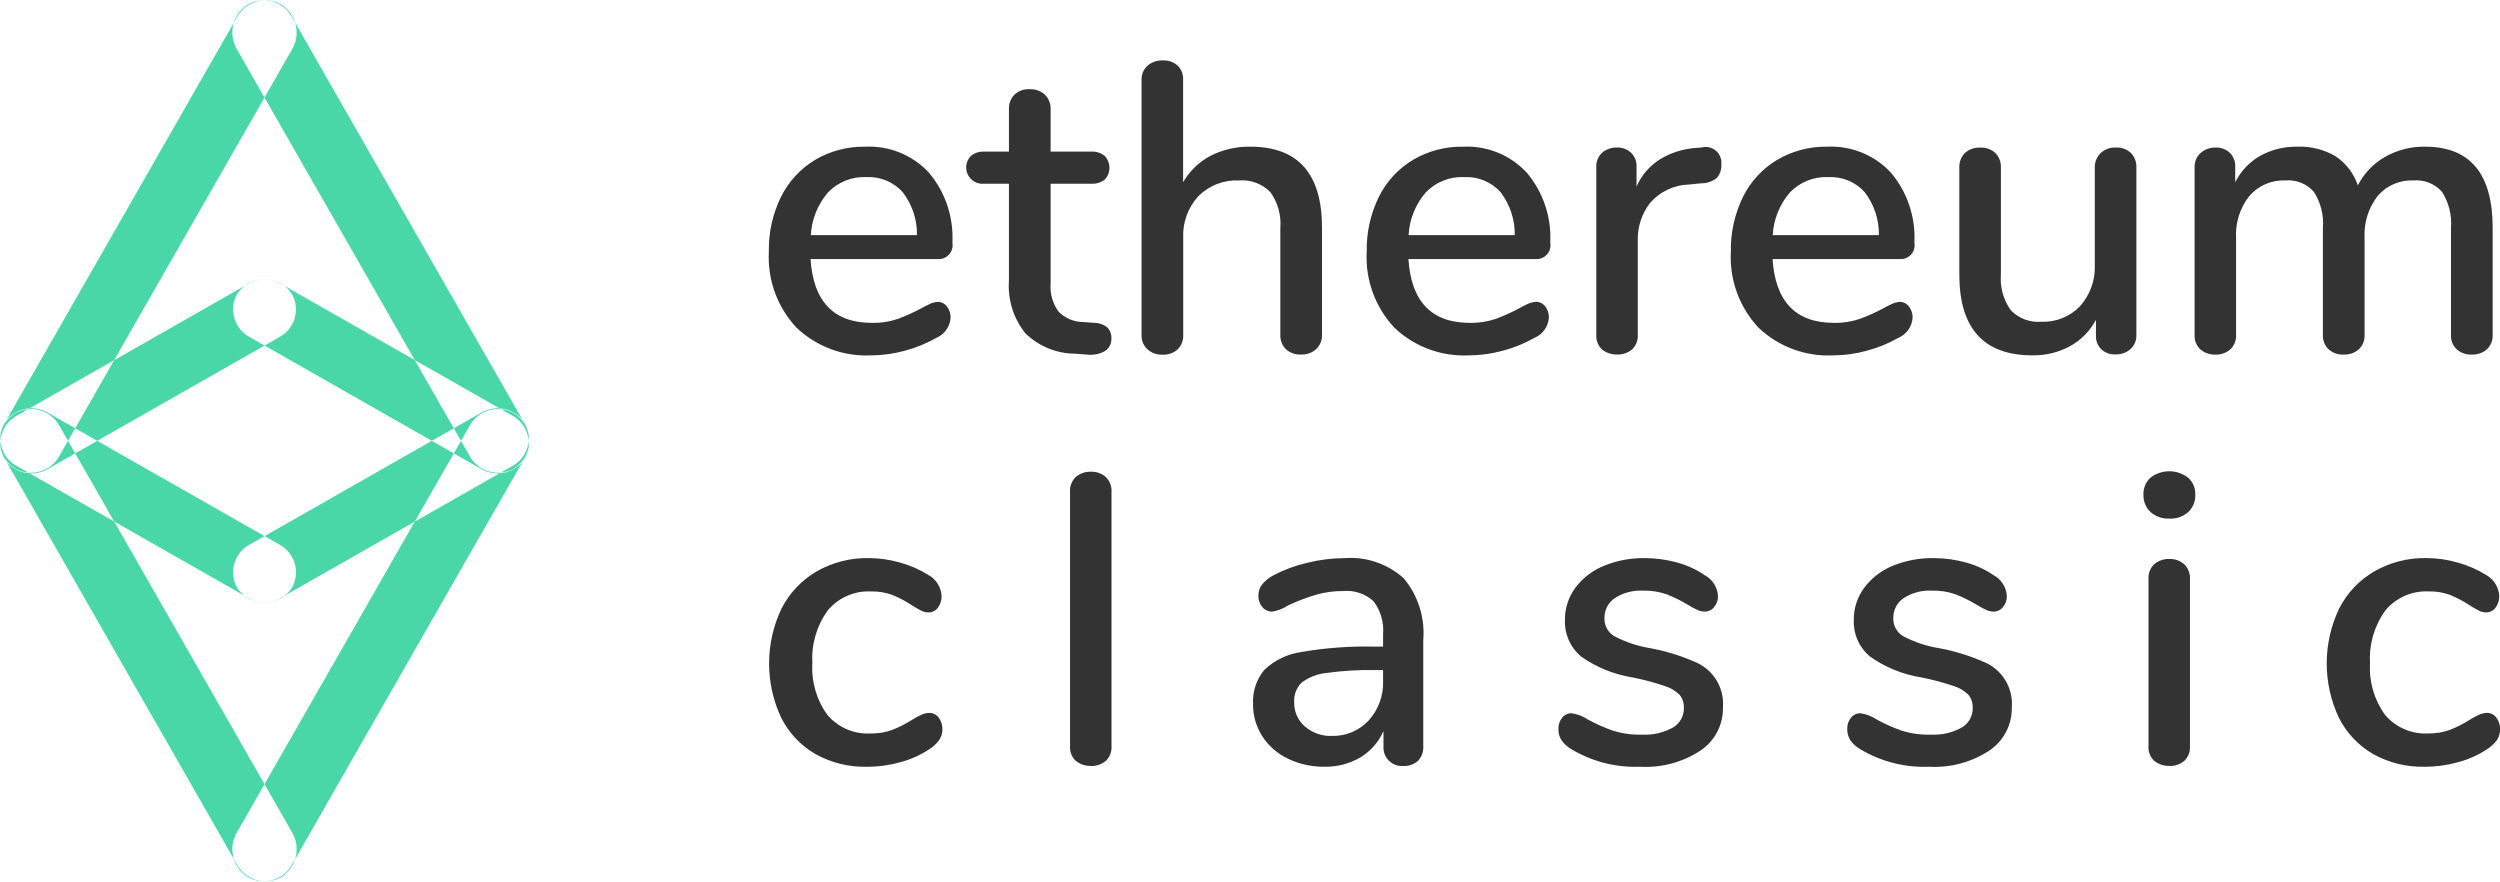
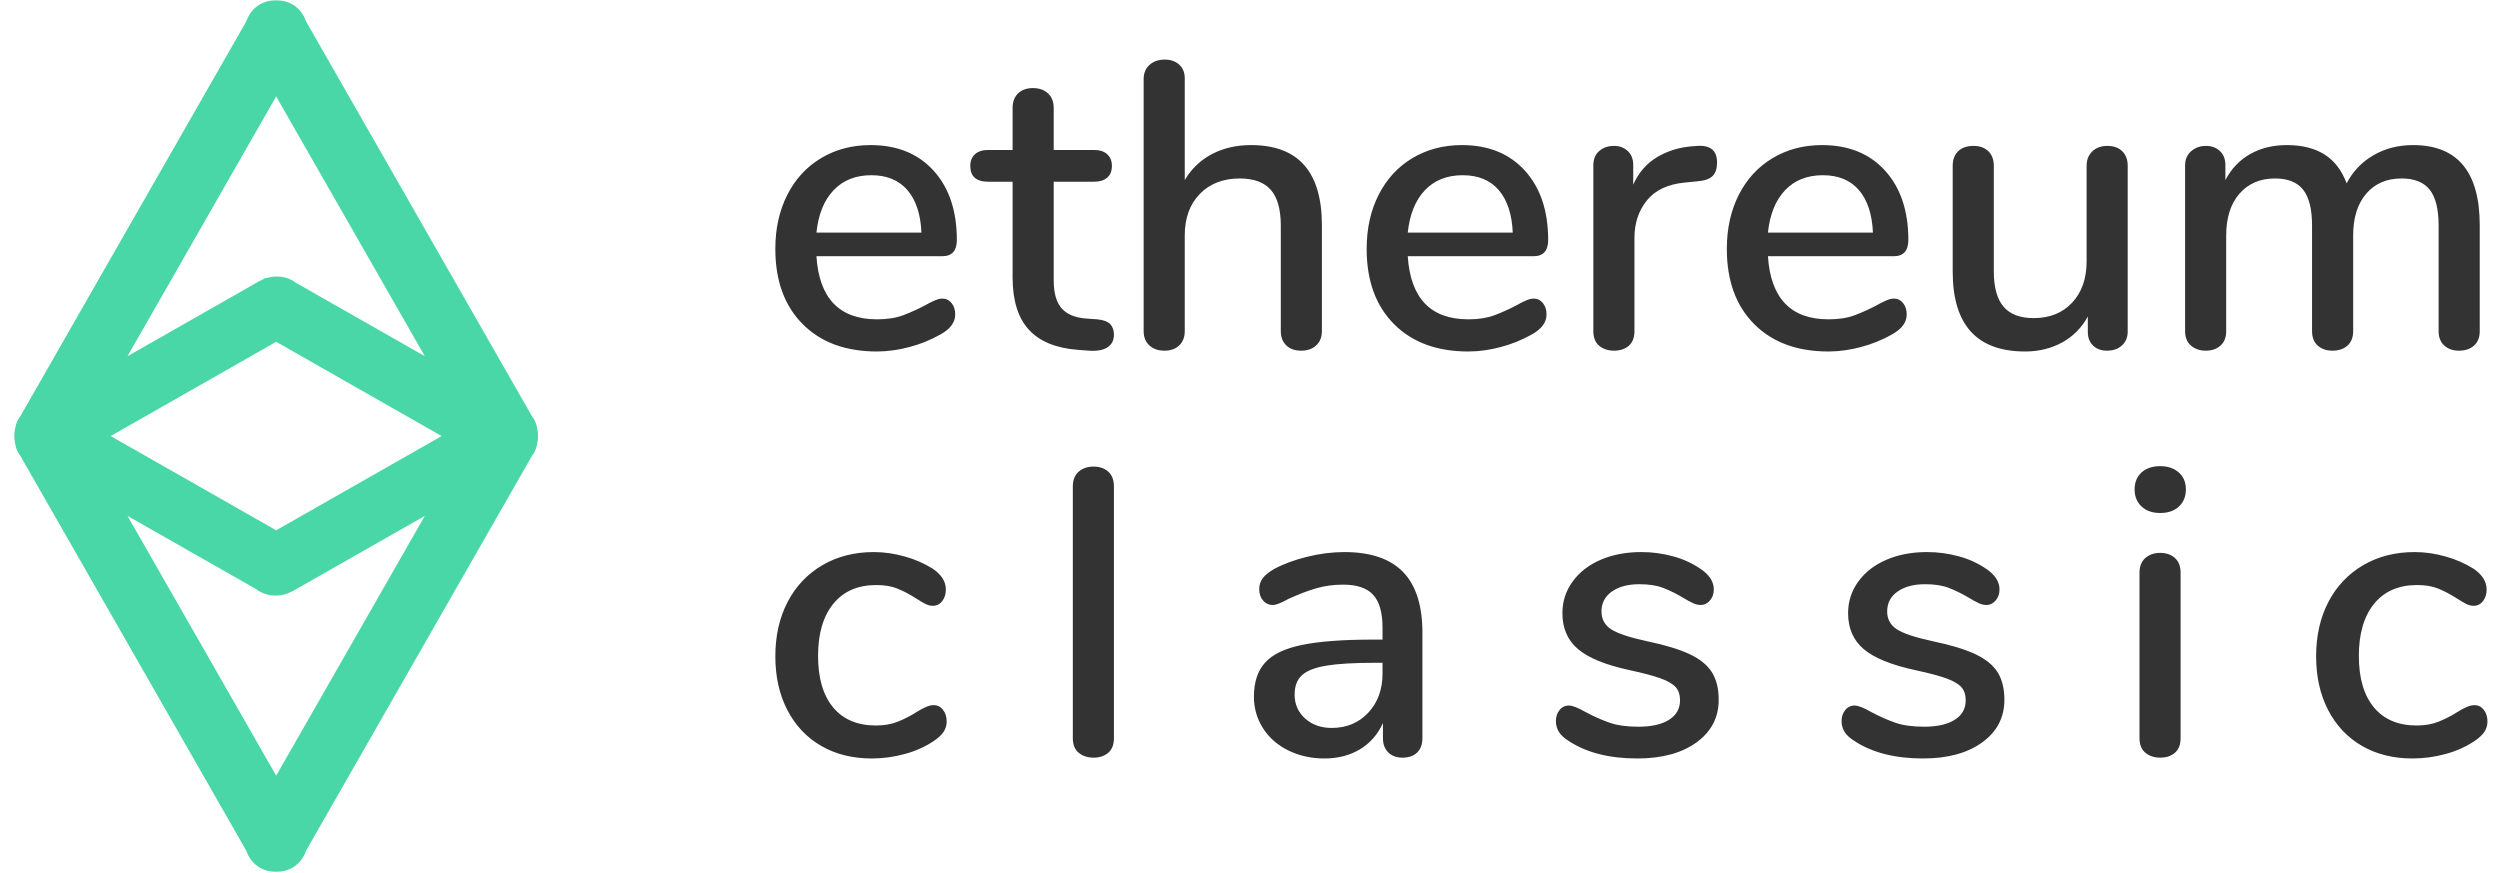
- <svg xmlns="http://www.w3.org/2000/svg" data-name="-e-logo_etc_top" width="85.062" height="30">
-   <path data-name="Прямоугольник, скругл. углы 4" d="M8.44.15a1.1 1.1 0 0 1 1.5.44l7.911 13.823a1.124 1.124 0 0 1-.375 1.534 1.1 1.1 0 0 1-1.5-.44L8.065 1.685A1.124 1.124 0 0 1 8.44.15zm1.12 0a1.1 1.1 0 0 0-1.5.44L.15 14.413a1.124 1.124 0 0 0 .374 1.534 1.1 1.1 0 0 0 1.5-.44l7.91-13.823A1.124 1.124 0 0 0 9.56.15zm-1.5 9.863a1.107 1.107 0 0 1 1.511-.348l7.841 4.466a1.076 1.076 0 0 1 .45 1.465 1.107 1.107 0 0 1-1.511.348L8.51 11.478a1.076 1.076 0 0 1-.451-1.464zm1.882 0a1.107 1.107 0 0 0-1.511-.348L.59 14.131a1.076 1.076 0 0 0-.45 1.465 1.107 1.107 0 0 0 1.511.348l7.841-4.466a1.076 1.076 0 0 0 .449-1.464zM8.44 29.85a1.1 1.1 0 0 0 1.5-.44l7.911-13.823a1.124 1.124 0 0 0-.375-1.534 1.1 1.1 0 0 0-1.5.44L8.065 28.315a1.124 1.124 0 0 0 .375 1.535zm1.12 0a1.1 1.1 0 0 1-1.5-.44L.15 15.587a1.124 1.124 0 0 1 .374-1.534 1.1 1.1 0 0 1 1.5.44l7.91 13.822a1.124 1.124 0 0 1-.374 1.535zm-1.5-9.864a1.107 1.107 0 0 0 1.511.348l7.841-4.466a1.076 1.076 0 0 0 .45-1.465 1.107 1.107 0 0 0-1.511-.348L8.51 18.521a1.076 1.076 0 0 0-.451 1.465zm1.882 0a1.107 1.107 0 0 1-1.511.348L.59 15.868a1.076 1.076 0 0 1-.45-1.465 1.107 1.107 0 0 1 1.511-.348l7.841 4.466a1.076 1.076 0 0 1 .449 1.465z" fill-rule="evenodd" fill="#4ad7a7" />
-   <path data-name="ethereum classic" d="M31.911 10.271a.764.764 0 0 0-.315.091q-.189.091-.231.119a6.5 6.5 0 0 1-.8.364 2.576 2.576 0 0 1-.9.14q-1.946 0-2.086-2.171h4.326a.472.472 0 0 0 .5-.56 3.416 3.416 0 0 0-.8-2.381 2.779 2.779 0 0 0-2.17-.882 3.25 3.25 0 0 0-1.7.448 3.044 3.044 0 0 0-1.162 1.26 4.058 4.058 0 0 0-.413 1.863 3.509 3.509 0 0 0 .938 2.584 3.447 3.447 0 0 0 2.562.945 4.338 4.338 0 0 0 1.113-.154 4.42 4.42 0 0 0 1.071-.434.805.805 0 0 0 .5-.686.6.6 0 0 0-.126-.392.4.4 0 0 0-.322-.154zm-2.436-4.244a1.548 1.548 0 0 1 1.239.511A2.341 2.341 0 0 1 31.2 8h-3.612a2.43 2.43 0 0 1 .588-1.457 1.709 1.709 0 0 1 1.3-.518zm7.77 4.958l-.392-.028a1.182 1.182 0 0 1-.833-.35 1.43 1.43 0 0 1-.273-.966v-3.39h1.386a.671.671 0 0 0 .455-.14.584.584 0 0 0 0-.805.651.651 0 0 0-.455-.147h-1.386V3.717a.654.654 0 0 0-.2-.5.73.73 0 0 0-.518-.182.708.708 0 0 0-.511.182.668.668 0 0 0-.189.5v1.442h-.84a.652.652 0 0 0-.455.147.557.557 0 0 0 .455.945h.84v3.291a2.576 2.576 0 0 0 .56 1.8 2.453 2.453 0 0 0 1.694.693l.378.028a1.013 1.013 0 0 0 .637-.119.483.483 0 0 0 .217-.427.5.5 0 0 0-.133-.371.7.7 0 0 0-.441-.161zm5.292-5.994a2.855 2.855 0 0 0-1.344.308 2.344 2.344 0 0 0-.938.9v-3.5a.609.609 0 0 0-.189-.469.7.7 0 0 0-.5-.175.758.758 0 0 0-.525.182.627.627 0 0 0-.2.49v8.669a.635.635 0 0 0 .2.49.734.734 0 0 0 .518.182.706.706 0 0 0 .511-.182.649.649 0 0 0 .189-.49V8.1a1.962 1.962 0 0 1 .518-1.428 1.828 1.828 0 0 1 1.372-.532 1.349 1.349 0 0 1 1.071.392 1.841 1.841 0 0 1 .343 1.232v3.627a.649.649 0 0 0 .189.49.706.706 0 0 0 .511.182.73.73 0 0 0 .518-.182.635.635 0 0 0 .2-.49V7.75q0-2.759-2.436-2.759zm9.716 5.28a.764.764 0 0 0-.315.091q-.189.091-.231.119a6.5 6.5 0 0 1-.8.364 2.58 2.58 0 0 1-.9.14q-1.946 0-2.086-2.171h4.326a.472.472 0 0 0 .5-.56 3.416 3.416 0 0 0-.8-2.381 2.779 2.779 0 0 0-2.17-.882 3.247 3.247 0 0 0-1.7.448 3.038 3.038 0 0 0-1.162 1.26 4.058 4.058 0 0 0-.413 1.863 3.509 3.509 0 0 0 .938 2.584 3.446 3.446 0 0 0 2.562.945 4.338 4.338 0 0 0 1.113-.154A4.436 4.436 0 0 0 52.2 11.5a.805.805 0 0 0 .5-.686.6.6 0 0 0-.126-.392.4.4 0 0 0-.322-.154zm-2.436-4.244a1.548 1.548 0 0 1 1.239.511A2.341 2.341 0 0 1 51.539 8h-3.612a2.417 2.417 0 0 1 .588-1.457 1.709 1.709 0 0 1 1.3-.518zm8.078-1.008l-.2.014a2.73 2.73 0 0 0-1.2.378 2.058 2.058 0 0 0-.812.938v-.672a.627.627 0 0 0-.189-.483.664.664 0 0 0-.469-.175.755.755 0 0 0-.511.175.622.622 0 0 0-.2.5v5.7a.618.618 0 0 0 .2.5.774.774 0 0 0 .511.168.748.748 0 0 0 .5-.168.627.627 0 0 0 .2-.5v-3.21a1.993 1.993 0 0 1 .427-1.289 1.813 1.813 0 0 1 1.309-.616l.42-.042a.83.83 0 0 0 .532-.182.626.626 0 0 0 .154-.462.534.534 0 0 0-.672-.574zm6.748 5.252a.764.764 0 0 0-.315.091q-.189.091-.231.119a6.5 6.5 0 0 1-.8.364 2.58 2.58 0 0 1-.9.14q-1.946 0-2.086-2.171h4.326a.472.472 0 0 0 .5-.56 3.416 3.416 0 0 0-.8-2.381 2.779 2.779 0 0 0-2.17-.882 3.247 3.247 0 0 0-1.7.448 3.038 3.038 0 0 0-1.162 1.26 4.058 4.058 0 0 0-.413 1.863 3.509 3.509 0 0 0 .938 2.584 3.446 3.446 0 0 0 2.562.945 4.338 4.338 0 0 0 1.113-.154 4.436 4.436 0 0 0 1.071-.434.805.805 0 0 0 .5-.686.6.6 0 0 0-.126-.392.4.4 0 0 0-.322-.154zm-2.436-4.244a1.548 1.548 0 0 1 1.239.511A2.341 2.341 0 0 1 63.929 8h-3.612a2.417 2.417 0 0 1 .588-1.457 1.709 1.709 0 0 1 1.3-.518zm9.786-1.008a.714.714 0 0 0-.518.189.658.658 0 0 0-.2.5V9a1.991 1.991 0 0 1-.5 1.415 1.723 1.723 0 0 1-1.323.532 1.29 1.29 0 0 1-1.036-.392 1.844 1.844 0 0 1-.336-1.218V5.705a.668.668 0 0 0-.189-.5.706.706 0 0 0-.511-.182.726.726 0 0 0-.525.182.668.668 0 0 0-.189.5v3.641q0 2.745 2.492 2.745a2.608 2.608 0 0 0 1.267-.308 2.194 2.194 0 0 0 .889-.9v.532a.622.622 0 0 0 .182.469.657.657 0 0 0 .476.175.732.732 0 0 0 .518-.182.618.618 0 0 0 .2-.476v-5.7a.668.668 0 0 0-.189-.5.706.706 0 0 0-.511-.182zm10.514-.028a2.635 2.635 0 0 0-1.372.357 2.33 2.33 0 0 0-.91.959 1.929 1.929 0 0 0-.763-.994 2.391 2.391 0 0 0-1.295-.322 2.522 2.522 0 0 0-1.26.308 2.14 2.14 0 0 0-.854.9v-.522a.627.627 0 0 0-.189-.483.683.683 0 0 0-.483-.175.744.744 0 0 0-.5.182.616.616 0 0 0-.21.49v5.7a.618.618 0 0 0 .2.5.753.753 0 0 0 .511.175.729.729 0 0 0 .5-.175.634.634 0 0 0 .2-.5V8.1a2.116 2.116 0 0 1 .455-1.436 1.537 1.537 0 0 1 1.225-.525 1.165 1.165 0 0 1 .966.385 1.992 1.992 0 0 1 .308 1.239v3.627a.63.63 0 0 0 .2.5.726.726 0 0 0 .5.175.75.75 0 0 0 .518-.175.634.634 0 0 0 .2-.5V8.1a2.139 2.139 0 0 1 .448-1.436 1.516 1.516 0 0 1 1.218-.525 1.165 1.165 0 0 1 .966.385 1.992 1.992 0 0 1 .308 1.239v3.627a.63.63 0 0 0 .2.5.726.726 0 0 0 .5.175.75.75 0 0 0 .518-.175.634.634 0 0 0 .2-.5V7.75q0-2.759-2.3-2.759zm-53.018 21.1a4.261 4.261 0 0 0 1.134-.154 3.348 3.348 0 0 0 .98-.434 1.245 1.245 0 0 0 .357-.329.64.64 0 0 0 .105-.357.628.628 0 0 0-.126-.4.391.391 0 0 0-.322-.161.688.688 0 0 0-.28.07 2.621 2.621 0 0 0-.308.168 3.978 3.978 0 0 1-.658.336 2.022 2.022 0 0 1-.742.126 1.8 1.8 0 0 1-1.47-.623 2.7 2.7 0 0 1-.518-1.772 2.763 2.763 0 0 1 .525-1.793 1.8 1.8 0 0 1 1.477-.644 1.964 1.964 0 0 1 .721.119 3.856 3.856 0 0 1 .651.343 3.663 3.663 0 0 0 .322.189.559.559 0 0 0 .252.063.391.391 0 0 0 .322-.161.627.627 0 0 0 .126-.4.871.871 0 0 0-.448-.714 3.664 3.664 0 0 0-.959-.42 3.883 3.883 0 0 0-1.071-.154 3.44 3.44 0 0 0-1.764.448 3.093 3.093 0 0 0-1.2 1.26 4.341 4.341 0 0 0-.014 3.725 2.97 2.97 0 0 0 1.162 1.233 3.416 3.416 0 0 0 1.743.434zm7.63-.028a.748.748 0 0 0 .5-.168.627.627 0 0 0 .2-.5v-8.659a.649.649 0 0 0-.2-.511.729.729 0 0 0-.5-.175.755.755 0 0 0-.511.175.639.639 0 0 0-.2.511v8.655a.618.618 0 0 0 .2.5.775.775 0 0 0 .511.168zm8.624-7.073a5.361 5.361 0 0 0-1.274.161 4.8 4.8 0 0 0-1.148.427 1.259 1.259 0 0 0-.385.315.61.61 0 0 0-.119.371.576.576 0 0 0 .133.392.432.432 0 0 0 .343.154 1.371 1.371 0 0 0 .532-.21 6.946 6.946 0 0 1 .952-.364 3.3 3.3 0 0 1 .924-.126 1.349 1.349 0 0 1 1.036.35 1.646 1.646 0 0 1 .322 1.134V22h-.322a12.81 12.81 0 0 0-2.443.182 2.3 2.3 0 0 0-1.274.609 1.681 1.681 0 0 0-.385 1.169 1.978 1.978 0 0 0 .315 1.092 2.117 2.117 0 0 0 .875.763 2.771 2.771 0 0 0 1.232.273 2.333 2.333 0 0 0 1.225-.315 1.968 1.968 0 0 0 .791-.9v.518a.628.628 0 0 0 .672.672.7.7 0 0 0 .5-.175.659.659 0 0 0 .182-.5v-3.624a2.9 2.9 0 0 0-.665-2.087 2.7 2.7 0 0 0-2.023-.686zm-.434 6.05a1.323 1.323 0 0 1-.91-.322 1.052 1.052 0 0 1-.364-.826.858.858 0 0 1 .252-.665 1.649 1.649 0 0 1 .84-.329 10.922 10.922 0 0 1 1.68-.1h.252v.364a1.9 1.9 0 0 1-.49 1.352 1.647 1.647 0 0 1-1.26.525zm10.514 1.05a3.4 3.4 0 0 0 2.037-.553 1.725 1.725 0 0 0 .763-1.464 1.542 1.542 0 0 0-.994-1.569 6.819 6.819 0 0 0-1.47-.448 4.018 4.018 0 0 1-1.239-.413.688.688 0 0 1-.329-.609.8.8 0 0 1 .357-.686 1.606 1.606 0 0 1 .945-.252 2.309 2.309 0 0 1 .819.126 4.724 4.724 0 0 1 .707.35 3.318 3.318 0 0 0 .336.182.613.613 0 0 0 .252.056.4.4 0 0 0 .315-.154.561.561 0 0 0 .133-.378.868.868 0 0 0-.462-.714 3.1 3.1 0 0 0-.938-.427 4.085 4.085 0 0 0-1.092-.147 3.5 3.5 0 0 0-1.4.266 2.271 2.271 0 0 0-.966.749 1.8 1.8 0 0 0-.35 1.086 1.535 1.535 0 0 0 .539 1.239 4.145 4.145 0 0 0 1.771.721 8.771 8.771 0 0 1 1.078.287 1.254 1.254 0 0 1 .511.3.657.657 0 0 1 .147.448.752.752 0 0 1-.378.672 1.963 1.963 0 0 1-1.05.238 3.055 3.055 0 0 1-1-.14 5.879 5.879 0 0 1-.819-.364 1.387 1.387 0 0 0-.574-.224.4.4 0 0 0-.322.154.578.578 0 0 0-.126.378.7.7 0 0 0 .1.378 1.064 1.064 0 0 0 .357.322 4.234 4.234 0 0 0 2.338.588zm9.828 0a3.4 3.4 0 0 0 2.037-.553 1.725 1.725 0 0 0 .763-1.464 1.542 1.542 0 0 0-.994-1.569 6.819 6.819 0 0 0-1.47-.448 4.018 4.018 0 0 1-1.239-.413.688.688 0 0 1-.329-.609.8.8 0 0 1 .357-.686 1.606 1.606 0 0 1 .945-.252 2.309 2.309 0 0 1 .819.126 4.724 4.724 0 0 1 .707.35 3.318 3.318 0 0 0 .336.182.613.613 0 0 0 .252.056.4.4 0 0 0 .315-.154.561.561 0 0 0 .133-.378.868.868 0 0 0-.462-.714 3.1 3.1 0 0 0-.938-.427 4.085 4.085 0 0 0-1.092-.147 3.5 3.5 0 0 0-1.4.266 2.271 2.271 0 0 0-.966.749 1.8 1.8 0 0 0-.35 1.086 1.535 1.535 0 0 0 .539 1.239 4.145 4.145 0 0 0 1.771.721 8.771 8.771 0 0 1 1.078.287 1.254 1.254 0 0 1 .511.3.657.657 0 0 1 .147.448.752.752 0 0 1-.378.672 1.963 1.963 0 0 1-1.05.238 3.055 3.055 0 0 1-1-.14 5.879 5.879 0 0 1-.819-.364 1.387 1.387 0 0 0-.574-.224.4.4 0 0 0-.322.154.578.578 0 0 0-.126.378.7.7 0 0 0 .1.378 1.064 1.064 0 0 0 .357.322 4.234 4.234 0 0 0 2.338.588zm8.162-.028a.748.748 0 0 0 .5-.168.63.63 0 0 0 .2-.5v-5.689a.652.652 0 0 0-.2-.511.73.73 0 0 0-.5-.175.753.753 0 0 0-.511.175.636.636 0 0 0-.2.511v5.686a.615.615 0 0 0 .2.5.773.773 0 0 0 .511.168zm0-8.417a.9.9 0 0 0 .644-.224.772.772 0 0 0 .238-.588.739.739 0 0 0-.245-.581 1.053 1.053 0 0 0-1.281 0 .748.748 0 0 0-.238.581.769.769 0 0 0 .238.588.9.9 0 0 0 .644.224zm8.68 8.445a4.272 4.272 0 0 0 1.134-.154 3.36 3.36 0 0 0 .98-.434 1.258 1.258 0 0 0 .357-.329.648.648 0 0 0 .1-.357.628.628 0 0 0-.126-.4.393.393 0 0 0-.322-.161.684.684 0 0 0-.28.07 2.47 2.47 0 0 0-.308.168 4.018 4.018 0 0 1-.658.336 2.026 2.026 0 0 1-.742.126 1.8 1.8 0 0 1-1.47-.623 2.7 2.7 0 0 1-.518-1.772 2.763 2.763 0 0 1 .525-1.793 1.8 1.8 0 0 1 1.477-.644 1.964 1.964 0 0 1 .721.119 3.933 3.933 0 0 1 .651.343 3.522 3.522 0 0 0 .322.189.559.559 0 0 0 .252.063.392.392 0 0 0 .322-.161.627.627 0 0 0 .126-.4.873.873 0 0 0-.448-.714 3.671 3.671 0 0 0-.96-.42 3.881 3.881 0 0 0-1.07-.154 3.44 3.44 0 0 0-1.764.448 3.08 3.08 0 0 0-1.2 1.26 4.332 4.332 0 0 0-.014 3.725 2.958 2.958 0 0 0 1.162 1.233 3.411 3.411 0 0 0 1.743.434z" fill="#333" fill-rule="evenodd" />
+ <svg xmlns="http://www.w3.org/2000/svg" width="172" height="60">
+   <path fill="#4AD7A7" fill-rule="evenodd" d="M37.006 29.787c.007.071.009.141.009.213 0 .072-.002.142-.009.213-.005.059-.015.117-.025.176a.376.376 0 0 0-.005.033c-.002.006-.002.013-.003.02l-.012.048a1.977 1.977 0 0 1-.239.702c-.029.048-.067.087-.098.132L21.055 58.529a2.115 2.115 0 0 1-.935 1.17c-.31.181-.647.262-.985.273-.045.004-.09 0-.135.001-.045-.001-.091.003-.136-.001a2.06 2.06 0 0 1-.984-.273 2.11 2.11 0 0 1-.935-1.17L1.377 31.324c-.032-.045-.07-.084-.099-.132a1.927 1.927 0 0 1-.24-.704l-.011-.047c-.001-.006-.001-.013-.003-.019a.376.376 0 0 0-.005-.033c-.01-.059-.02-.117-.025-.176A2.142 2.142 0 0 1 .985 30c0-.072.002-.143.009-.213.005-.059.015-.117.025-.176a.376.376 0 0 0 .005-.033l.003-.019.011-.046c.036-.243.11-.482.24-.705.029-.049.067-.088.099-.133L16.945 1.471c.162-.479.474-.902.935-1.17a2.06 2.06 0 0 1 .984-.273c.045-.004.091 0 .136-.001.045.001.09-.003.136.001.337.011.674.092.984.273.461.268.773.691.935 1.17l15.568 27.204c.032.045.07.084.099.133a1.904 1.904 0 0 1 .239.702l.012.048.003.02a.376.376 0 0 0 .005.033c.01.059.02.117.025.176zM19 53.364l10.227-17.87-9.087 5.175c-.048.027-.098.043-.147.066a2.305 2.305 0 0 1-1.741.129 2.091 2.091 0 0 1-.634-.333l-8.845-5.037L19 53.364zm0-46.728L8.773 24.506l9.087-5.175c.048-.027.098-.043.147-.066.084-.04.156-.1.245-.129l.024-.008c.061-.019.128-.017.19-.031.137-.034.273-.057.41-.067l.058-.003a2.186 2.186 0 0 1 1.449.442l1.332.759 7.512 4.278L19 6.636zm0 16.88l-5.571 3.173L7.615 30 19 36.484l2.265-1.29L30.384 30 19 23.516z" />
+   <path fill="#333" fill-rule="evenodd" d="M170.185 41.679c-.168 0-.336-.042-.504-.126a7.221 7.221 0 0 1-.644-.378 7.742 7.742 0 0 0-1.302-.686c-.402-.159-.882-.238-1.442-.238-1.27 0-2.254.429-2.954 1.288-.7.859-1.05 2.054-1.05 3.585 0 1.532.345 2.713 1.036 3.544.69.831 1.67 1.246 2.94 1.246.56 0 1.054-.084 1.484-.252a7.996 7.996 0 0 0 1.316-.672c.205-.131.41-.243.616-.336.205-.094.392-.14.56-.14.261 0 .476.107.644.322.168.214.252.481.252.798 0 .262-.07.5-.21.714-.14.215-.378.434-.714.659a6.752 6.752 0 0 1-1.96.868 8.534 8.534 0 0 1-2.268.308c-1.326 0-2.488-.289-3.486-.868-.999-.579-1.774-1.401-2.324-2.465-.551-1.065-.826-2.297-.826-3.698 0-1.418.284-2.67.854-3.753a6.173 6.173 0 0 1 2.394-2.521c1.026-.597 2.202-.896 3.528-.896.709 0 1.423.103 2.142.308a7.376 7.376 0 0 1 1.918.84c.597.411.896.887.896 1.429 0 .317-.084.583-.252.798a.783.783 0 0 1-.644.322zm-1.007-17.552c-.411 0-.747-.117-1.008-.35-.262-.234-.393-.565-.393-.995v-7.254c0-1.139-.205-1.965-.616-2.479-.41-.514-1.054-.77-1.931-.77-1.027 0-1.839.35-2.436 1.05-.598.7-.896 1.657-.896 2.871v6.582c0 .43-.131.761-.392.995-.262.233-.607.35-1.037.35-.41 0-.746-.117-1.008-.35-.261-.234-.392-.565-.392-.995v-7.254c0-1.139-.205-1.965-.616-2.479-.41-.514-1.054-.77-1.931-.77-1.027 0-1.844.35-2.451 1.05-.606.7-.909 1.657-.909 2.871v6.582c0 .43-.131.761-.392.995-.262.233-.598.35-1.008.35-.411 0-.752-.117-1.022-.35-.271-.234-.406-.565-.406-.995v-11.4c0-.41.14-.737.42-.98.28-.243.616-.364 1.008-.364s.714.117.965.35c.253.234.379.556.379.966v1.037c.41-.785.979-1.382 1.708-1.793.727-.41 1.567-.616 2.519-.616 1.046 0 1.909.215 2.59.644.682.43 1.191 1.092 1.527 1.989a4.666 4.666 0 0 1 1.82-1.919c.802-.476 1.717-.714 2.744-.714 3.061 0 4.592 1.839 4.592 5.518v7.282c0 .43-.131.761-.392.995-.262.233-.607.35-1.036.35zm-19.265 10.718c-.317.299-.746.448-1.288.448-.541 0-.97-.149-1.288-.448-.317-.299-.476-.691-.476-1.177 0-.485.159-.872.476-1.162.318-.29.747-.434 1.288-.434.523 0 .948.144 1.274.434.327.29.49.677.49 1.162 0 .486-.159.878-.476 1.177zm-4.955-10.718c-.392 0-.71-.117-.952-.35-.243-.234-.364-.547-.364-.939v-1.064a4.394 4.394 0 0 1-1.778 1.793c-.756.411-1.601.616-2.534.616-3.323 0-4.984-1.83-4.984-5.49V11.41c0-.429.126-.765.378-1.008s.602-.364 1.05-.364c.429 0 .77.121 1.022.364s.378.579.378 1.008v7.255c0 1.102.224 1.914.672 2.437.448.523 1.138.784 2.072.784 1.101 0 1.983-.354 2.646-1.064.662-.71.994-1.653.994-2.829V11.41c0-.41.13-.742.392-.994.261-.252.606-.378 1.036-.378.429 0 .77.121 1.022.364s.378.579.378 1.008v11.4c0 .393-.131.71-.392.953-.262.242-.607.364-1.036.364zm-8.316 15.003c.616.411.924.887.924 1.429 0 .299-.089.551-.267.756-.177.206-.387.308-.629.308-.168 0-.336-.037-.504-.112a6.517 6.517 0 0 1-.672-.364 9.404 9.404 0 0 0-1.414-.7c-.439-.169-.985-.253-1.638-.253-.785 0-1.415.169-1.89.505-.477.336-.715.794-.715 1.372 0 .523.22.929.659 1.219.438.289 1.264.565 2.478.826 1.25.262 2.23.56 2.939.896.71.336 1.218.752 1.527 1.247.307.495.462 1.125.462 1.89 0 1.214-.509 2.19-1.526 2.927-1.018.738-2.376 1.107-4.074 1.107-1.904 0-3.463-.392-4.676-1.176-.336-.206-.575-.421-.714-.645a1.39 1.39 0 0 1-.211-.756c0-.299.085-.551.253-.756a.793.793 0 0 1 .643-.309c.243 0 .626.15 1.149.449.56.299 1.105.541 1.638.728.531.187 1.199.28 2.001.28.896 0 1.597-.158 2.101-.476.504-.317.755-.766.755-1.345 0-.373-.097-.672-.294-.896-.196-.224-.536-.424-1.021-.602-.486-.177-1.205-.369-2.157-.574-1.642-.355-2.823-.836-3.542-1.443-.718-.606-1.078-1.433-1.078-2.479 0-.802.234-1.526.701-2.171.466-.644 1.11-1.143 1.931-1.498.822-.355 1.755-.532 2.801-.532a8.17 8.17 0 0 1 2.184.294 6.188 6.188 0 0 1 1.876.854zm-6.356-21.502h-8.652c.187 2.895 1.577 4.342 4.172 4.342.69 0 1.288-.093 1.792-.28a13.032 13.032 0 0 0 1.596-.728 5.11 5.11 0 0 1 .462-.238c.252-.122.462-.182.63-.182.261 0 .476.102.644.308.168.205.252.467.252.784 0 .542-.336.999-1.008 1.372a8.833 8.833 0 0 1-2.142.869 8.704 8.704 0 0 1-2.226.308c-2.165 0-3.873-.63-5.124-1.891-1.251-1.26-1.876-2.983-1.876-5.168 0-1.4.275-2.642.826-3.725.551-1.083 1.325-1.923 2.324-2.521.999-.597 2.133-.896 3.402-.896 1.829 0 3.276.588 4.34 1.764 1.064 1.177 1.596 2.764 1.596 4.762 0 .747-.336 1.12-1.008 1.12zm-2.394-4.551c-.588-.682-1.414-1.022-2.478-1.022-1.083 0-1.951.345-2.604 1.036-.653.691-1.045 1.662-1.176 2.913h7.224c-.056-1.27-.378-2.245-.966-2.927zm-15.246 39.106c-1.904 0-3.463-.392-4.676-1.176-.336-.206-.574-.421-.714-.645a1.397 1.397 0 0 1-.21-.756c0-.299.084-.551.252-.756a.794.794 0 0 1 .644-.309c.242 0 .625.15 1.148.449.56.299 1.106.541 1.638.728.532.187 1.199.28 2.002.28.896 0 1.596-.158 2.1-.476.504-.317.756-.766.756-1.345 0-.373-.098-.672-.294-.896-.196-.224-.537-.424-1.022-.602-.486-.177-1.204-.369-2.156-.574-1.643-.355-2.824-.836-3.542-1.443-.719-.606-1.078-1.433-1.078-2.479 0-.802.233-1.526.7-2.171.466-.644 1.11-1.143 1.932-1.498.821-.355 1.754-.532 2.8-.532a8.17 8.17 0 0 1 2.184.294 6.188 6.188 0 0 1 1.876.854c.616.411.924.887.924 1.429 0 .299-.089.551-.266.756-.178.206-.388.308-.63.308-.168 0-.336-.037-.504-.112a6.517 6.517 0 0 1-.672-.364 9.404 9.404 0 0 0-1.414-.7c-.439-.169-.985-.253-1.638-.253-.784 0-1.414.169-1.89.505-.476.336-.714.794-.714 1.372 0 .523.219.929.658 1.219.438.289 1.264.565 2.478.826 1.25.262 2.23.56 2.94.896.709.336 1.218.752 1.526 1.247.308.495.462 1.125.462 1.89 0 1.214-.509 2.19-1.526 2.927-1.018.738-2.376 1.107-4.074 1.107zm4.116-39.708l-.84.084c-1.176.112-2.049.523-2.618 1.232-.57.71-.854 1.569-.854 2.577v6.414c0 .448-.131.785-.392 1.009-.262.224-.598.336-1.008.336-.411 0-.752-.112-1.022-.336-.271-.224-.406-.561-.406-1.009v-11.4c0-.429.135-.76.406-.994.27-.233.611-.35 1.022-.35.373 0 .686.117.938.35.252.234.378.556.378.966v1.345c.373-.822.914-1.447 1.624-1.877.709-.429 1.512-.681 2.408-.756l.392-.028c.896-.056 1.344.327 1.344 1.148 0 .411-.103.719-.308.924-.206.206-.56.327-1.064.365zm-11.256 5.153h-8.652c.187 2.895 1.578 4.342 4.172 4.342.691 0 1.288-.093 1.792-.28a13.032 13.032 0 0 0 1.596-.728 5.11 5.11 0 0 1 .462-.238c.252-.122.462-.182.63-.182.261 0 .476.102.644.308.168.205.252.467.252.784 0 .542-.336.999-1.008 1.372a8.833 8.833 0 0 1-2.142.869 8.698 8.698 0 0 1-2.226.308c-2.165 0-3.873-.63-5.124-1.891-1.25-1.26-1.876-2.983-1.876-5.168 0-1.4.276-2.642.826-3.725.551-1.083 1.325-1.923 2.324-2.521.999-.597 2.133-.896 3.402-.896 1.829 0 3.276.588 4.34 1.764 1.064 1.177 1.596 2.764 1.596 4.762 0 .747-.336 1.12-1.008 1.12zm-2.394-4.551c-.588-.682-1.414-1.022-2.478-1.022-1.083 0-1.95.345-2.604 1.036-.653.691-1.045 1.662-1.176 2.913h7.224c-.056-1.27-.378-2.245-.966-2.927zm-6.58 26.277c.886.915 1.33 2.307 1.33 4.174v7.254c0 .43-.122.761-.364.995-.243.233-.579.35-1.008.35-.411 0-.738-.122-.98-.364-.243-.243-.364-.57-.364-.981v-1.036c-.355.784-.882 1.386-1.582 1.807-.7.42-1.517.63-2.45.63-.896 0-1.718-.182-2.464-.546-.747-.364-1.33-.873-1.75-1.527a3.956 3.956 0 0 1-.63-2.185c0-.989.256-1.769.77-2.338.513-.57 1.362-.976 2.548-1.219 1.185-.242 2.814-.364 4.886-.364h.644v-.812c0-1.046-.215-1.802-.644-2.269-.43-.467-1.12-.7-2.072-.7-.654 0-1.27.084-1.848.252-.579.168-1.214.411-1.904.728-.504.28-.859.42-1.064.42a.862.862 0 0 1-.686-.308c-.178-.205-.266-.467-.266-.784 0-.28.079-.528.238-.743.158-.214.415-.424.77-.63.653-.354 1.418-.639 2.296-.854a10.736 10.736 0 0 1 2.548-.322c1.81 0 3.159.458 4.046 1.372zM94.614 45.6c-1.456 0-2.576.066-3.36.197-.784.13-1.344.35-1.68.658-.336.308-.504.752-.504 1.33 0 .672.242 1.223.728 1.653.485.43 1.092.644 1.82.644 1.026 0 1.866-.35 2.52-1.05.653-.701.98-1.601.98-2.703V45.6h-.504zm-5.095-21.473c-.43 0-.77-.122-1.022-.364-.252-.243-.378-.57-.378-.981v-7.254c0-1.121-.229-1.942-.686-2.465-.458-.523-1.172-.784-2.142-.784-1.139 0-2.054.354-2.744 1.064-.691.71-1.036 1.662-1.036 2.857v6.582c0 .411-.126.738-.378.981-.252.242-.593.364-1.022.364-.43 0-.775-.122-1.036-.364-.262-.243-.392-.57-.392-.981V5.444c0-.41.135-.737.406-.98.27-.243.62-.364 1.05-.364.41 0 .742.117.994.35.252.234.378.546.378.938v7.003a4.672 4.672 0 0 1 1.876-1.793c.784-.41 1.68-.616 2.688-.616 3.248 0 4.872 1.839 4.872 5.518v7.282c0 .411-.131.738-.392.981-.262.242-.607.364-1.036.364zm-16.478-2.913c.364.411.919.644 1.666.7l.784.056c.41.038.704.145.882.322.177.178.266.425.266.742 0 .374-.145.659-.434.855-.29.196-.714.275-1.274.238l-.756-.056c-1.512-.112-2.642-.574-3.388-1.387-.747-.812-1.12-2.012-1.12-3.599v-6.582h-1.68c-.822 0-1.232-.364-1.232-1.093 0-.336.107-.602.322-.798.214-.196.518-.294.91-.294h1.68V7.433c0-.429.126-.766.378-1.009.252-.242.592-.364 1.022-.364.429 0 .774.122 1.036.364.261.243.392.58.392 1.009v2.885h2.772c.392 0 .695.098.91.294.214.196.322.462.322.798 0 .355-.108.626-.322.813-.215.186-.518.28-.91.28h-2.772v6.778c0 .878.182 1.522.546 1.933zm-8.218-3.586h-8.652c.186 2.895 1.577 4.342 4.172 4.342.69 0 1.288-.093 1.792-.28a13.032 13.032 0 0 0 1.596-.728 5.11 5.11 0 0 1 .462-.238c.252-.122.462-.182.63-.182.261 0 .476.102.644.308.168.205.252.467.252.784 0 .542-.336.999-1.008 1.372a8.866 8.866 0 0 1-2.142.869 8.704 8.704 0 0 1-2.226.308c-2.166 0-3.874-.63-5.124-1.891-1.251-1.26-1.876-2.983-1.876-5.168 0-1.4.275-2.642.826-3.725.55-1.083 1.325-1.923 2.324-2.521.998-.597 2.132-.896 3.402-.896 1.829 0 3.276.588 4.34 1.764 1.064 1.177 1.596 2.764 1.596 4.762 0 .747-.336 1.12-1.008 1.12zm-2.394-4.551c-.588-.682-1.414-1.022-2.478-1.022-1.083 0-1.951.345-2.604 1.036-.654.691-1.046 1.662-1.176 2.913h7.224c-.056-1.27-.378-2.245-.966-2.927zm-5.838 25.801c1.026-.597 2.202-.896 3.528-.896.709 0 1.423.103 2.142.308a7.376 7.376 0 0 1 1.918.84c.597.411.896.887.896 1.429 0 .317-.084.583-.252.798a.783.783 0 0 1-.644.322c-.168 0-.336-.042-.504-.126a7.221 7.221 0 0 1-.644-.378 7.742 7.742 0 0 0-1.302-.686c-.402-.159-.882-.238-1.442-.238-1.27 0-2.254.429-2.954 1.288-.7.859-1.05 2.054-1.05 3.585 0 1.532.345 2.713 1.036 3.544.69.831 1.67 1.246 2.94 1.246.56 0 1.054-.084 1.484-.252a7.996 7.996 0 0 0 1.316-.672c.205-.131.41-.243.616-.336.205-.094.392-.14.56-.14.261 0 .476.107.644.322.168.214.252.481.252.798 0 .262-.07.5-.21.714-.14.215-.378.434-.714.659a6.752 6.752 0 0 1-1.96.868 8.534 8.534 0 0 1-2.268.308c-1.326 0-2.488-.289-3.486-.868-.999-.579-1.774-1.401-2.324-2.465-.551-1.065-.826-2.297-.826-3.698 0-1.418.284-2.67.854-3.753a6.173 6.173 0 0 1 2.394-2.521zM75.238 32.1c.411 0 .747.116 1.008.35.262.233.392.574.392 1.022v17.31c0 .449-.13.785-.392 1.009-.261.224-.597.336-1.008.336-.41 0-.751-.112-1.022-.336-.271-.224-.406-.56-.406-1.009v-17.31c0-.448.135-.789.406-1.022.271-.234.612-.35 1.022-.35zm73.387 5.938c.411 0 .747.117 1.008.35.262.234.392.574.392 1.022v11.372c0 .449-.13.785-.392 1.009-.261.224-.597.336-1.008.336-.41 0-.751-.112-1.022-.336-.27-.224-.406-.56-.406-1.009V39.41c0-.448.136-.788.406-1.022.271-.233.612-.35 1.022-.35z" />
</svg>
